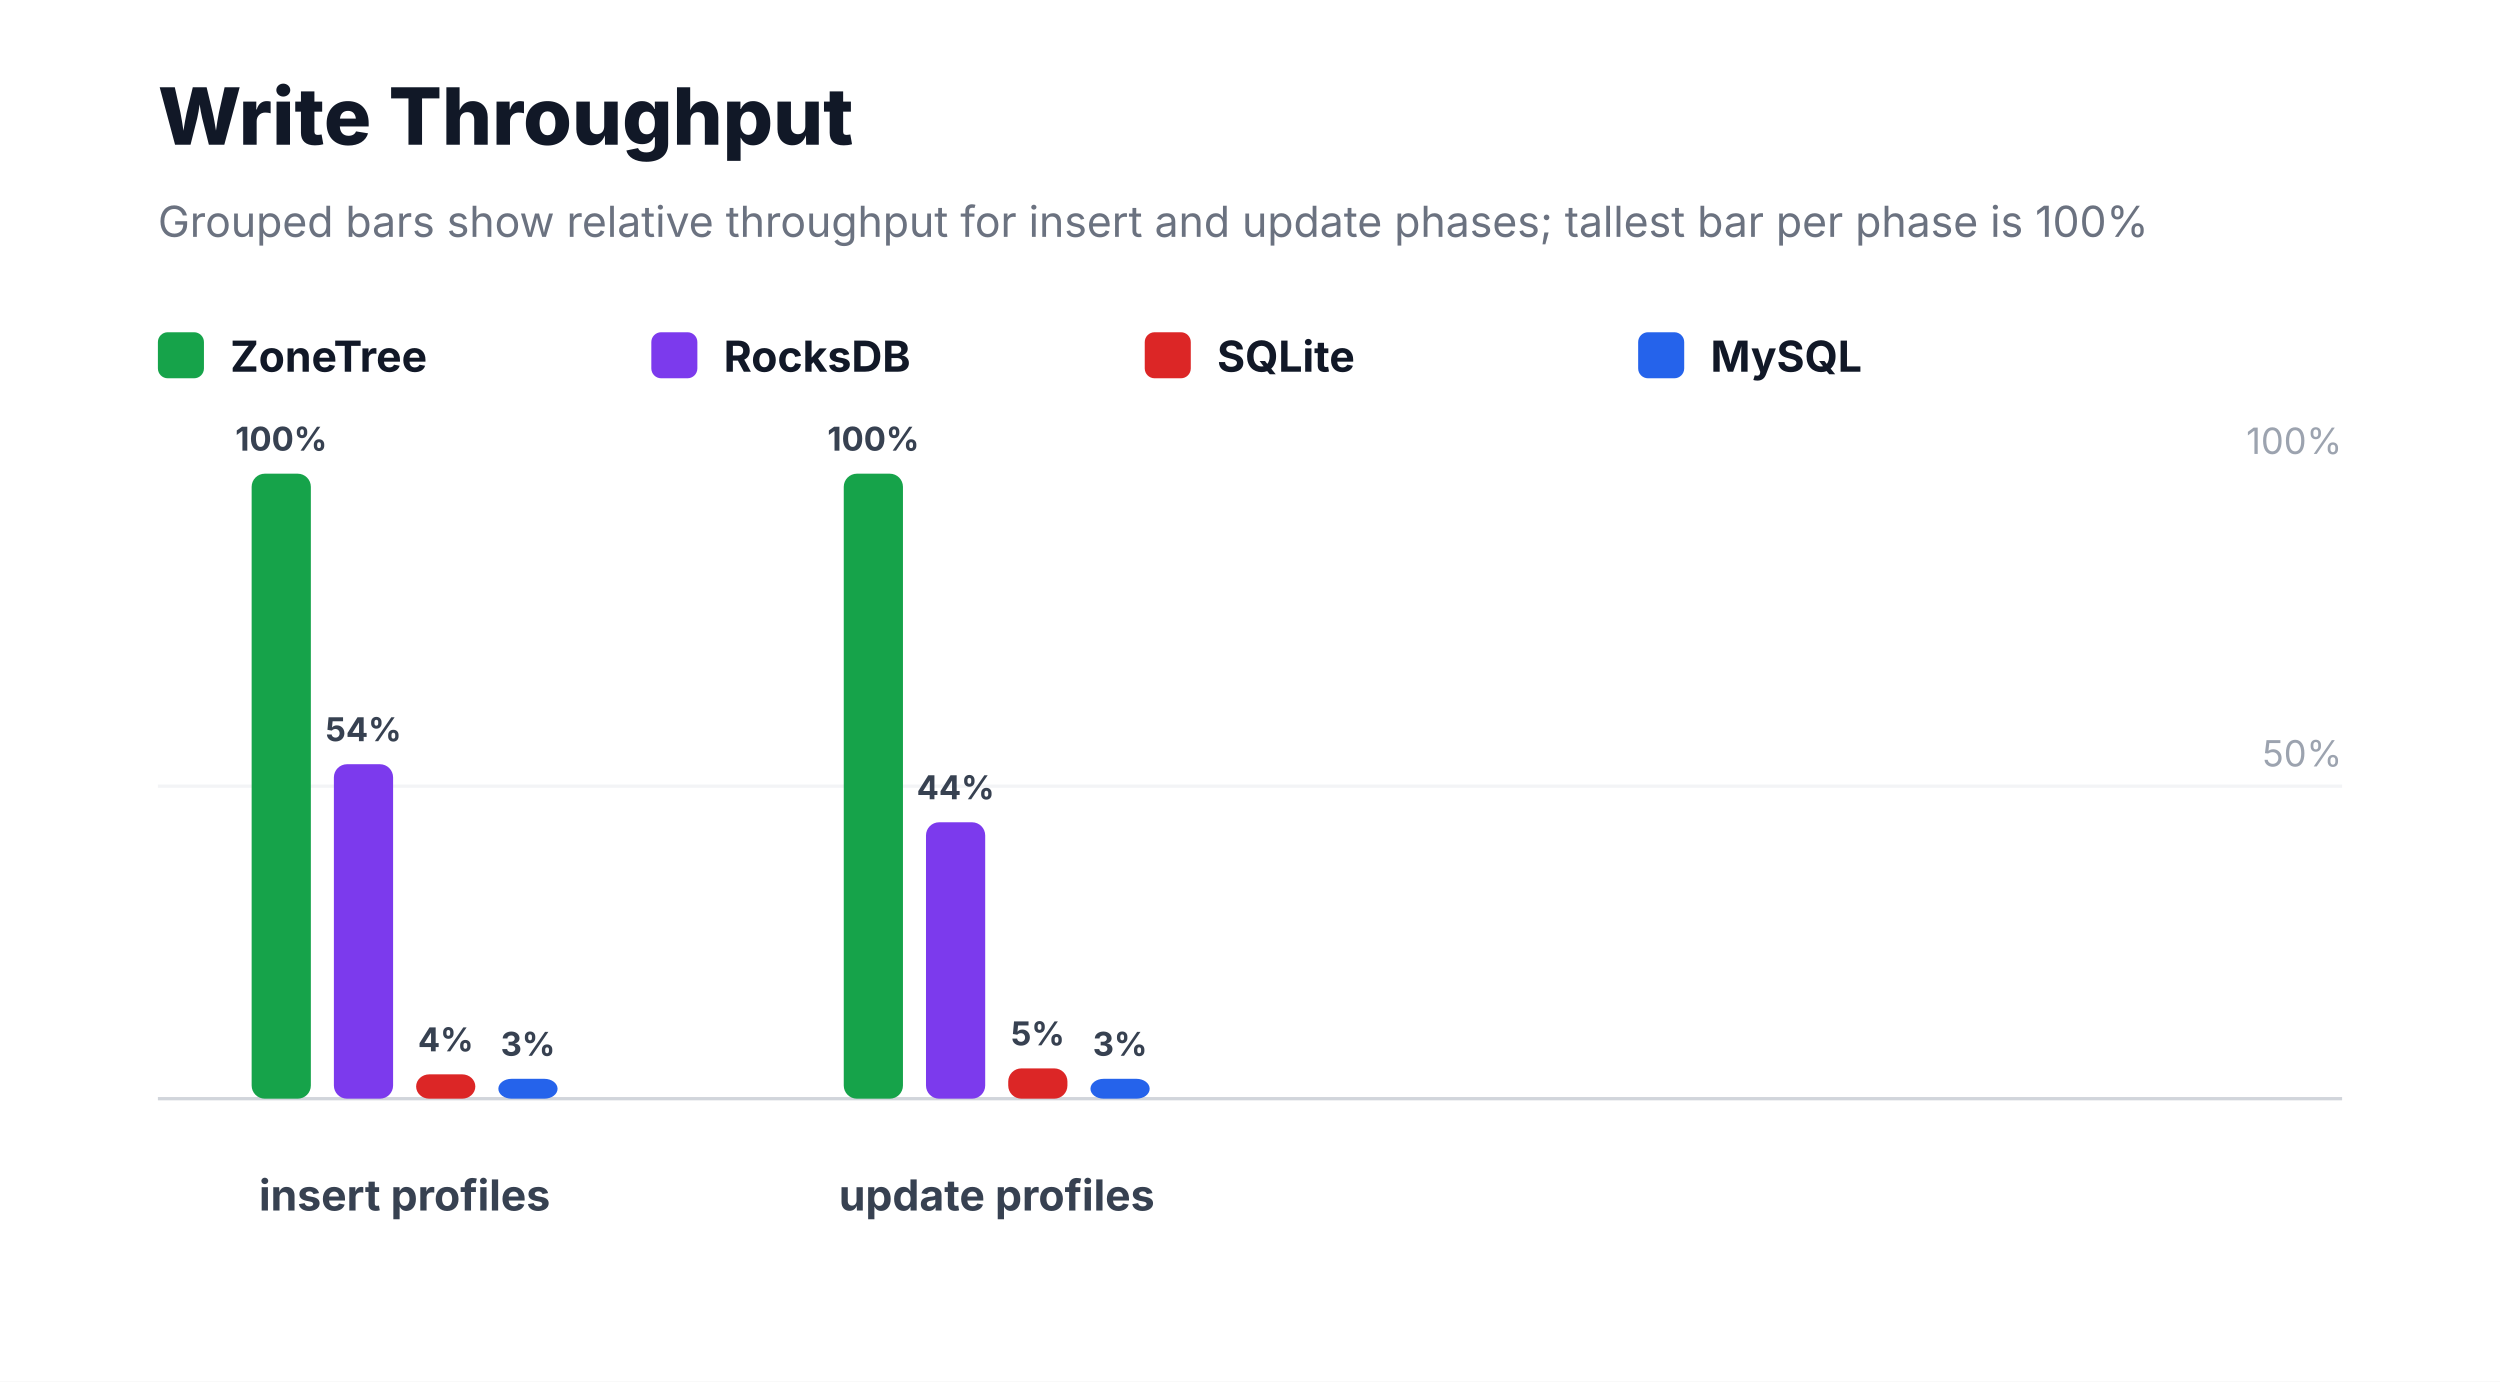
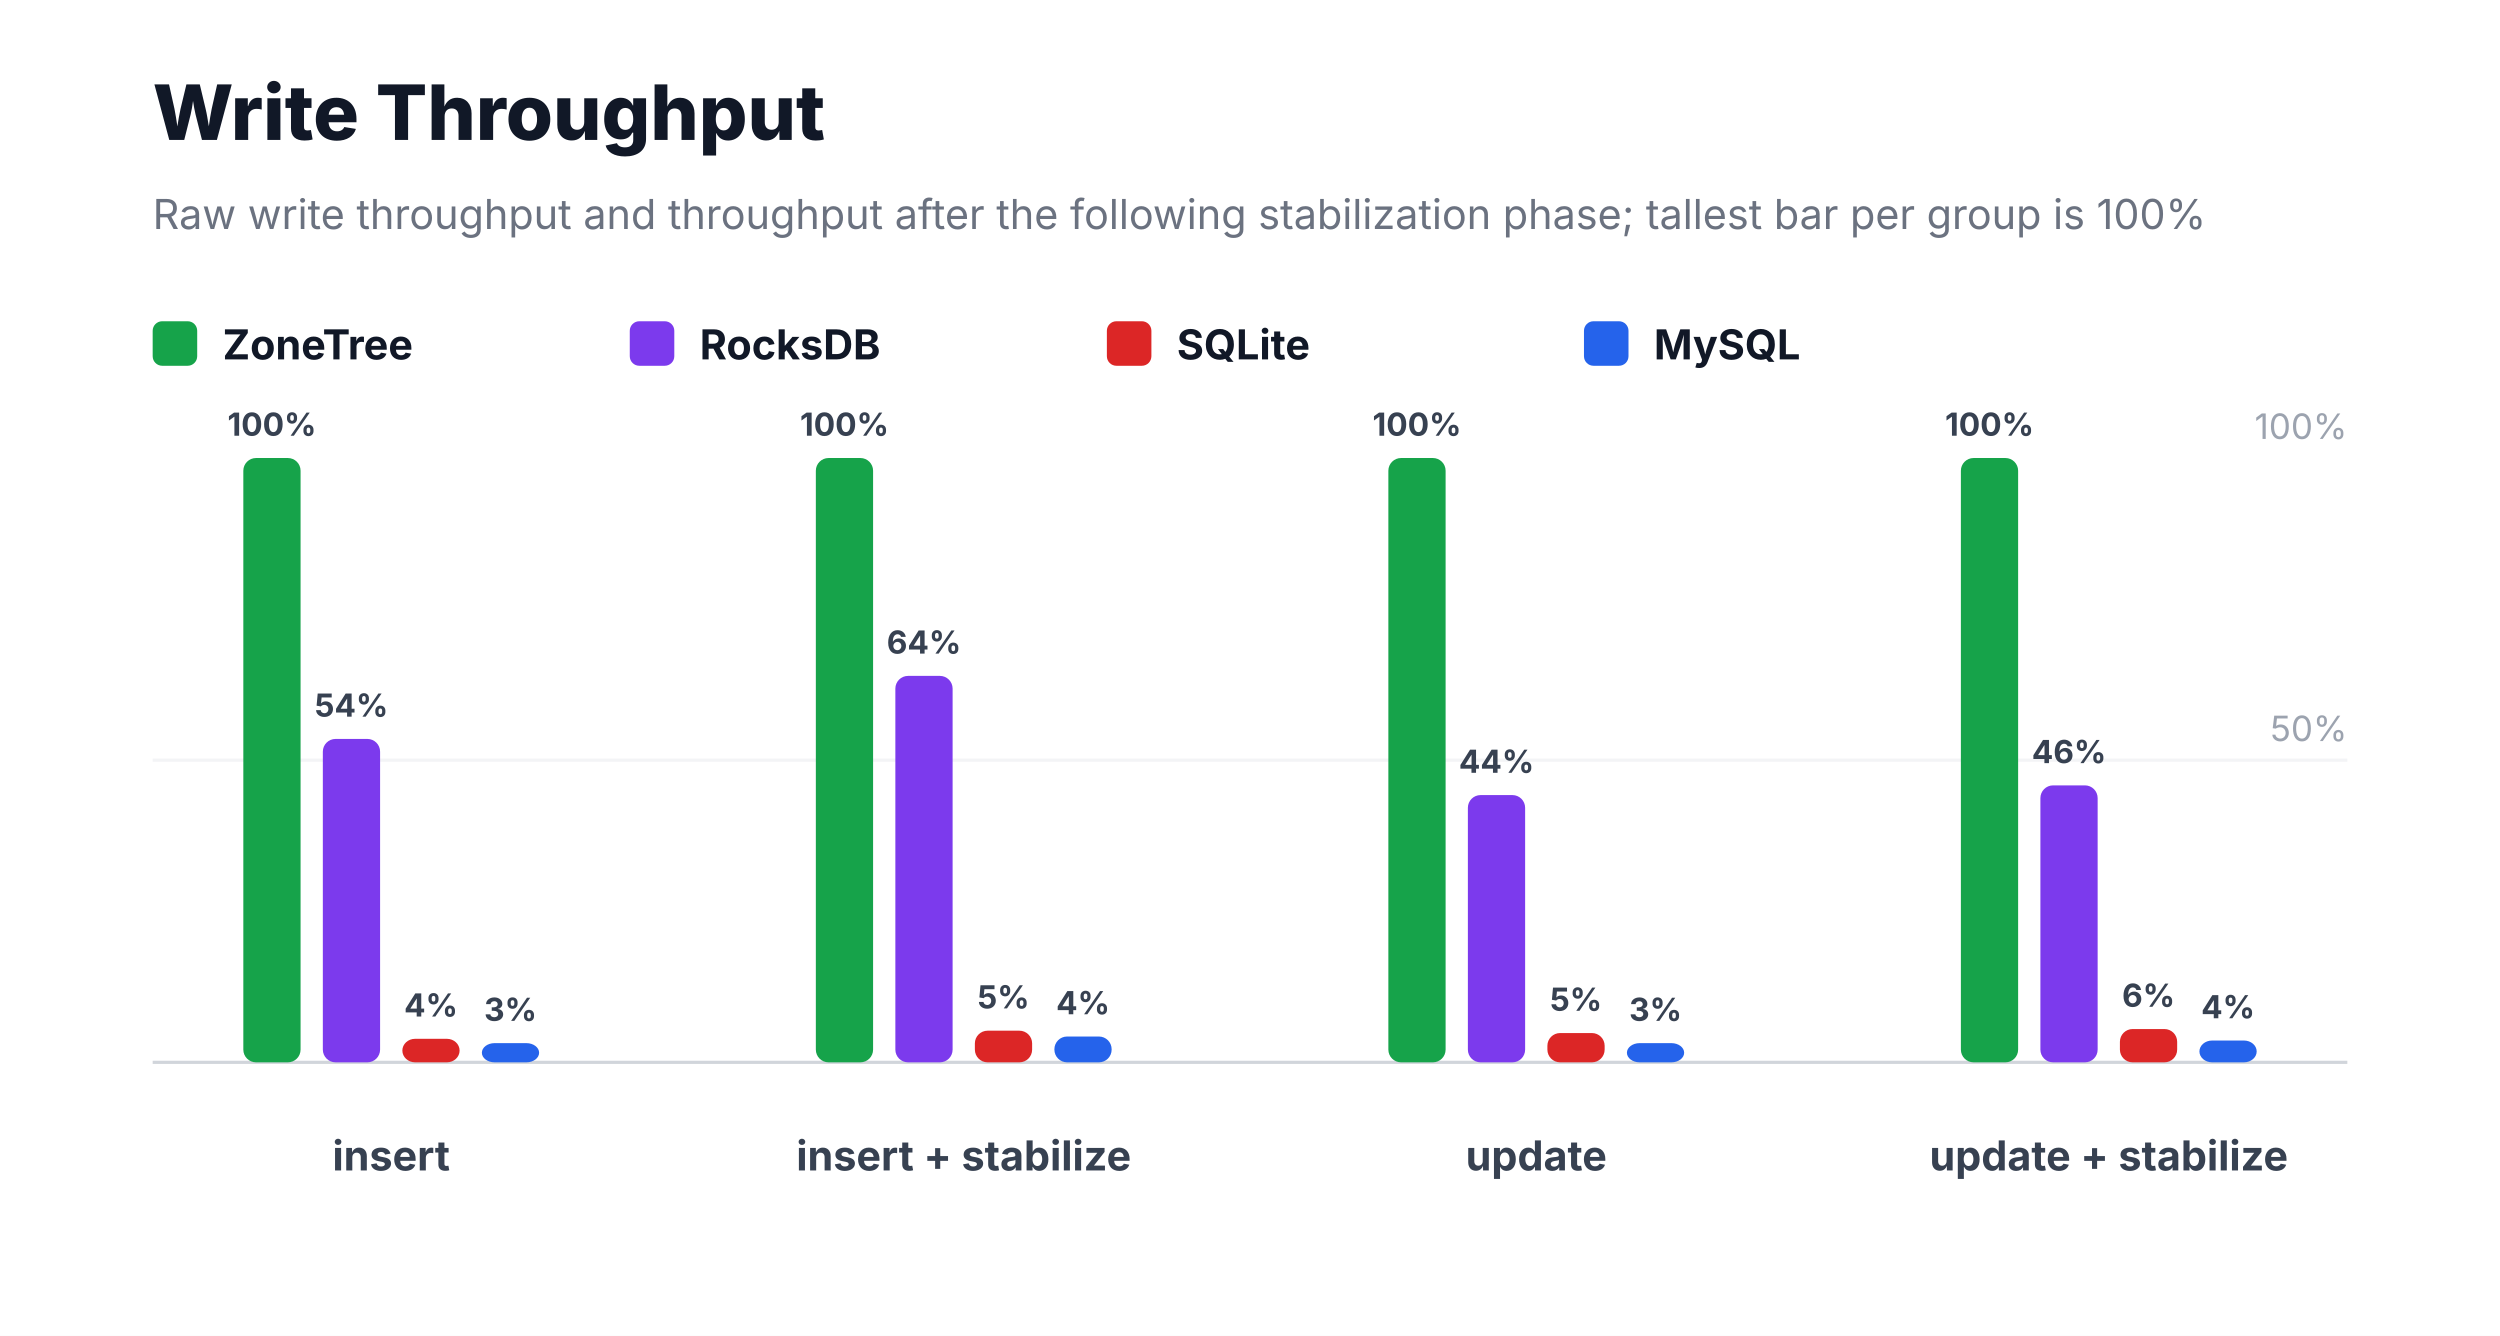
- <svg xmlns="http://www.w3.org/2000/svg" width="760" height="420" viewBox="0 0 760 420" role="img" aria-label="Write Throughput">
+ <svg xmlns="http://www.w3.org/2000/svg" width="786" height="420" viewBox="0 0 786 420" role="img" aria-label="Write Throughput">
  <style>
    text { font-family: Inter, Segoe UI, Arial, sans-serif; }
  </style>
  <rect width="100%" height="100%" fill="#ffffff" />
  <text x="48" y="44" font-size="24" font-weight="800" fill="#111827">Write Throughput</text>
-   <text x="48" y="72" font-size="13" fill="#6b7280">Grouped bars show relative throughput for insert and update phases; tallest bar per phase is 100%</text>
+   <text x="48" y="72" font-size="13" fill="#6b7280">Raw write throughput and throughput after the following stabilization phase; tallest bar per group is 100%</text>
  <rect x="48" y="101" width="14" height="14" rx="3" fill="#16a34a" />
  <text x="70" y="113" font-size="13" fill="#111827" text-anchor="start" font-weight="700">ZoneTree</text>
  <rect x="198" y="101" width="14" height="14" rx="3" fill="#7c3aed" />
  <text x="220" y="113" font-size="13" fill="#111827" text-anchor="start" font-weight="700">RocksDB</text>
  <rect x="348" y="101" width="14" height="14" rx="3" fill="#dc2626" />
  <text x="370" y="113" font-size="13" fill="#111827" text-anchor="start" font-weight="700">SQLite</text>
  <rect x="498" y="101" width="14" height="14" rx="3" fill="#2563eb" />
  <text x="520" y="113" font-size="13" fill="#111827" text-anchor="start" font-weight="700">MySQL</text>
-   <line x1="48" y1="334" x2="712" y2="334" stroke="#d1d5db" stroke-width="1" />
-   <line x1="48" y1="239" x2="712" y2="239" stroke="#f3f4f6" stroke-width="1" />
-   <text x="712" y="233" font-size="11" fill="#9ca3af" text-anchor="end" font-weight="400">50%</text>
-   <text x="712" y="138" font-size="11" fill="#9ca3af" text-anchor="end" font-weight="400">100%</text>
+   <line x1="48" y1="334" x2="738" y2="334" stroke="#d1d5db" stroke-width="1" />
+   <line x1="48" y1="239" x2="738" y2="239" stroke="#f3f4f6" stroke-width="1" />
+   <text x="738" y="233" font-size="11" fill="#9ca3af" text-anchor="end" font-weight="400">50%</text>
+   <text x="738" y="138" font-size="11" fill="#9ca3af" text-anchor="end" font-weight="400">100%</text>
  <rect x="76.5" y="144" width="18" height="190" rx="4" fill="#16a34a" />
  <text x="85.5" y="137" font-size="10" fill="#374151" text-anchor="middle" font-weight="700">100%</text>
  <rect x="101.5" y="232.32" width="18" height="101.68" rx="4" fill="#7c3aed" />
  <text x="110.5" y="225.32" font-size="10" fill="#374151" text-anchor="middle" font-weight="700">54%</text>
  <rect x="126.5" y="326.6" width="18" height="7.4" rx="4" fill="#dc2626" />
  <text x="135.5" y="319.6" font-size="10" fill="#374151" text-anchor="middle" font-weight="700">4%</text>
  <rect x="151.5" y="327.96" width="18" height="6.04" rx="4" fill="#2563eb" />
  <text x="160.5" y="320.96" font-size="10" fill="#374151" text-anchor="middle" font-weight="700">3%</text>
-   <text x="123" y="368" font-size="13" fill="#374151" text-anchor="middle" font-weight="700">insert profiles</text>
+   <text x="123" y="368" font-size="13" fill="#374151" text-anchor="middle" font-weight="700">insert</text>
  <rect x="256.5" y="144" width="18" height="190" rx="4" fill="#16a34a" />
  <text x="265.5" y="137" font-size="10" fill="#374151" text-anchor="middle" font-weight="700">100%</text>
-   <rect x="281.5" y="249.97" width="18" height="84.03" rx="4" fill="#7c3aed" />
-   <text x="290.5" y="242.97" font-size="10" fill="#374151" text-anchor="middle" font-weight="700">44%</text>
-   <rect x="306.5" y="324.79" width="18" height="9.21" rx="4" fill="#dc2626" />
-   <text x="315.5" y="317.79" font-size="10" fill="#374151" text-anchor="middle" font-weight="700">5%</text>
-   <rect x="331.5" y="327.96" width="18" height="6.04" rx="4" fill="#2563eb" />
-   <text x="340.5" y="320.96" font-size="10" fill="#374151" text-anchor="middle" font-weight="700">3%</text>
-   <text x="303" y="368" font-size="13" fill="#374151" text-anchor="middle" font-weight="700">update profiles</text>
+   <rect x="281.5" y="212.5" width="18" height="121.5" rx="4" fill="#7c3aed" />
+   <text x="290.5" y="205.5" font-size="10" fill="#374151" text-anchor="middle" font-weight="700">64%</text>
+   <rect x="306.5" y="324.05" width="18" height="9.95" rx="4" fill="#dc2626" />
+   <text x="315.5" y="317.05" font-size="10" fill="#374151" text-anchor="middle" font-weight="700">5%</text>
+   <rect x="331.5" y="325.88" width="18" height="8.12" rx="4" fill="#2563eb" />
+   <text x="340.5" y="318.88" font-size="10" fill="#374151" text-anchor="middle" font-weight="700">4%</text>
+   <text x="303" y="368" font-size="13" fill="#374151" text-anchor="middle" font-weight="700">insert + stabilize</text>
+   <rect x="436.5" y="144" width="18" height="190" rx="4" fill="#16a34a" />
+   <text x="445.5" y="137" font-size="10" fill="#374151" text-anchor="middle" font-weight="700">100%</text>
+   <rect x="461.5" y="249.97" width="18" height="84.03" rx="4" fill="#7c3aed" />
+   <text x="470.5" y="242.97" font-size="10" fill="#374151" text-anchor="middle" font-weight="700">44%</text>
+   <rect x="486.5" y="324.79" width="18" height="9.21" rx="4" fill="#dc2626" />
+   <text x="495.5" y="317.79" font-size="10" fill="#374151" text-anchor="middle" font-weight="700">5%</text>
+   <rect x="511.5" y="327.96" width="18" height="6.04" rx="4" fill="#2563eb" />
+   <text x="520.5" y="320.96" font-size="10" fill="#374151" text-anchor="middle" font-weight="700">3%</text>
+   <text x="483" y="368" font-size="13" fill="#374151" text-anchor="middle" font-weight="700">update</text>
+   <rect x="616.5" y="144" width="18" height="190" rx="4" fill="#16a34a" />
+   <text x="625.5" y="137" font-size="10" fill="#374151" text-anchor="middle" font-weight="700">100%</text>
+   <rect x="641.5" y="246.92" width="18" height="87.08" rx="4" fill="#7c3aed" />
+   <text x="650.5" y="239.92" font-size="10" fill="#374151" text-anchor="middle" font-weight="700">46%</text>
+   <rect x="666.5" y="323.53" width="18" height="10.47" rx="4" fill="#dc2626" />
+   <text x="675.5" y="316.53" font-size="10" fill="#374151" text-anchor="middle" font-weight="700">6%</text>
+   <rect x="691.5" y="327.14" width="18" height="6.86" rx="4" fill="#2563eb" />
+   <text x="700.5" y="320.14" font-size="10" fill="#374151" text-anchor="middle" font-weight="700">4%</text>
+   <text x="663" y="368" font-size="13" fill="#374151" text-anchor="middle" font-weight="700">update + stabilize</text>
</svg>
